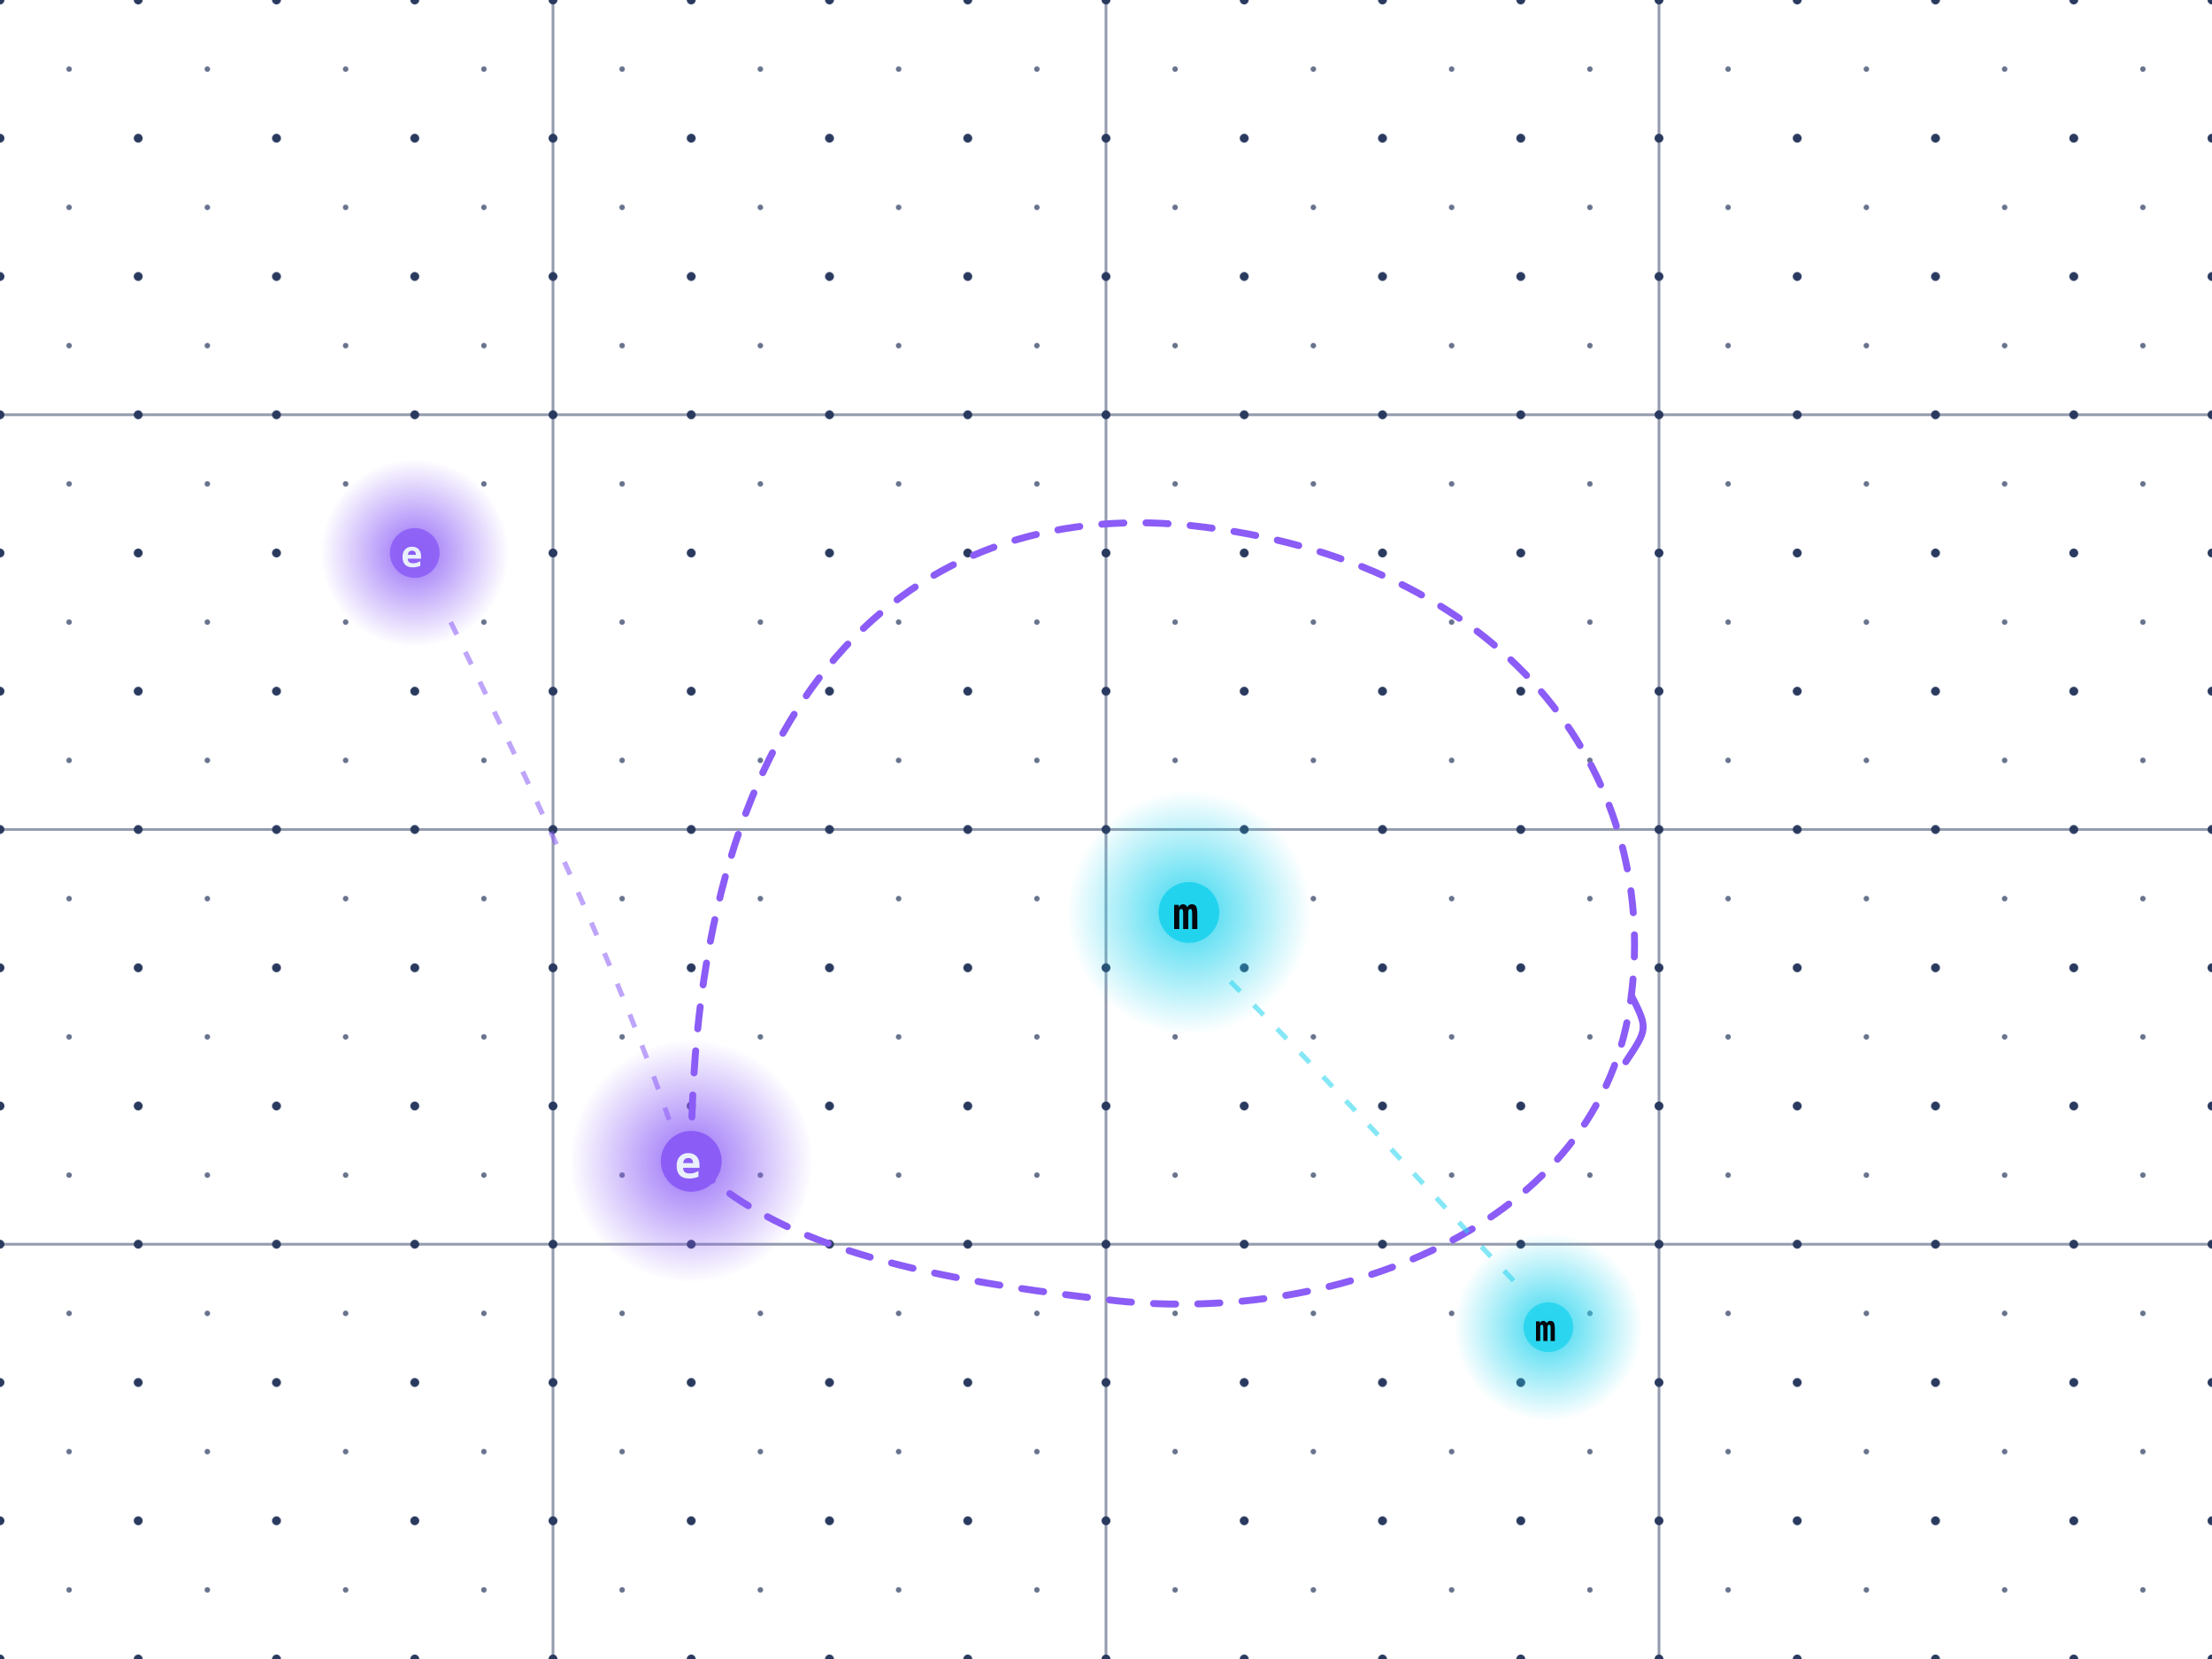
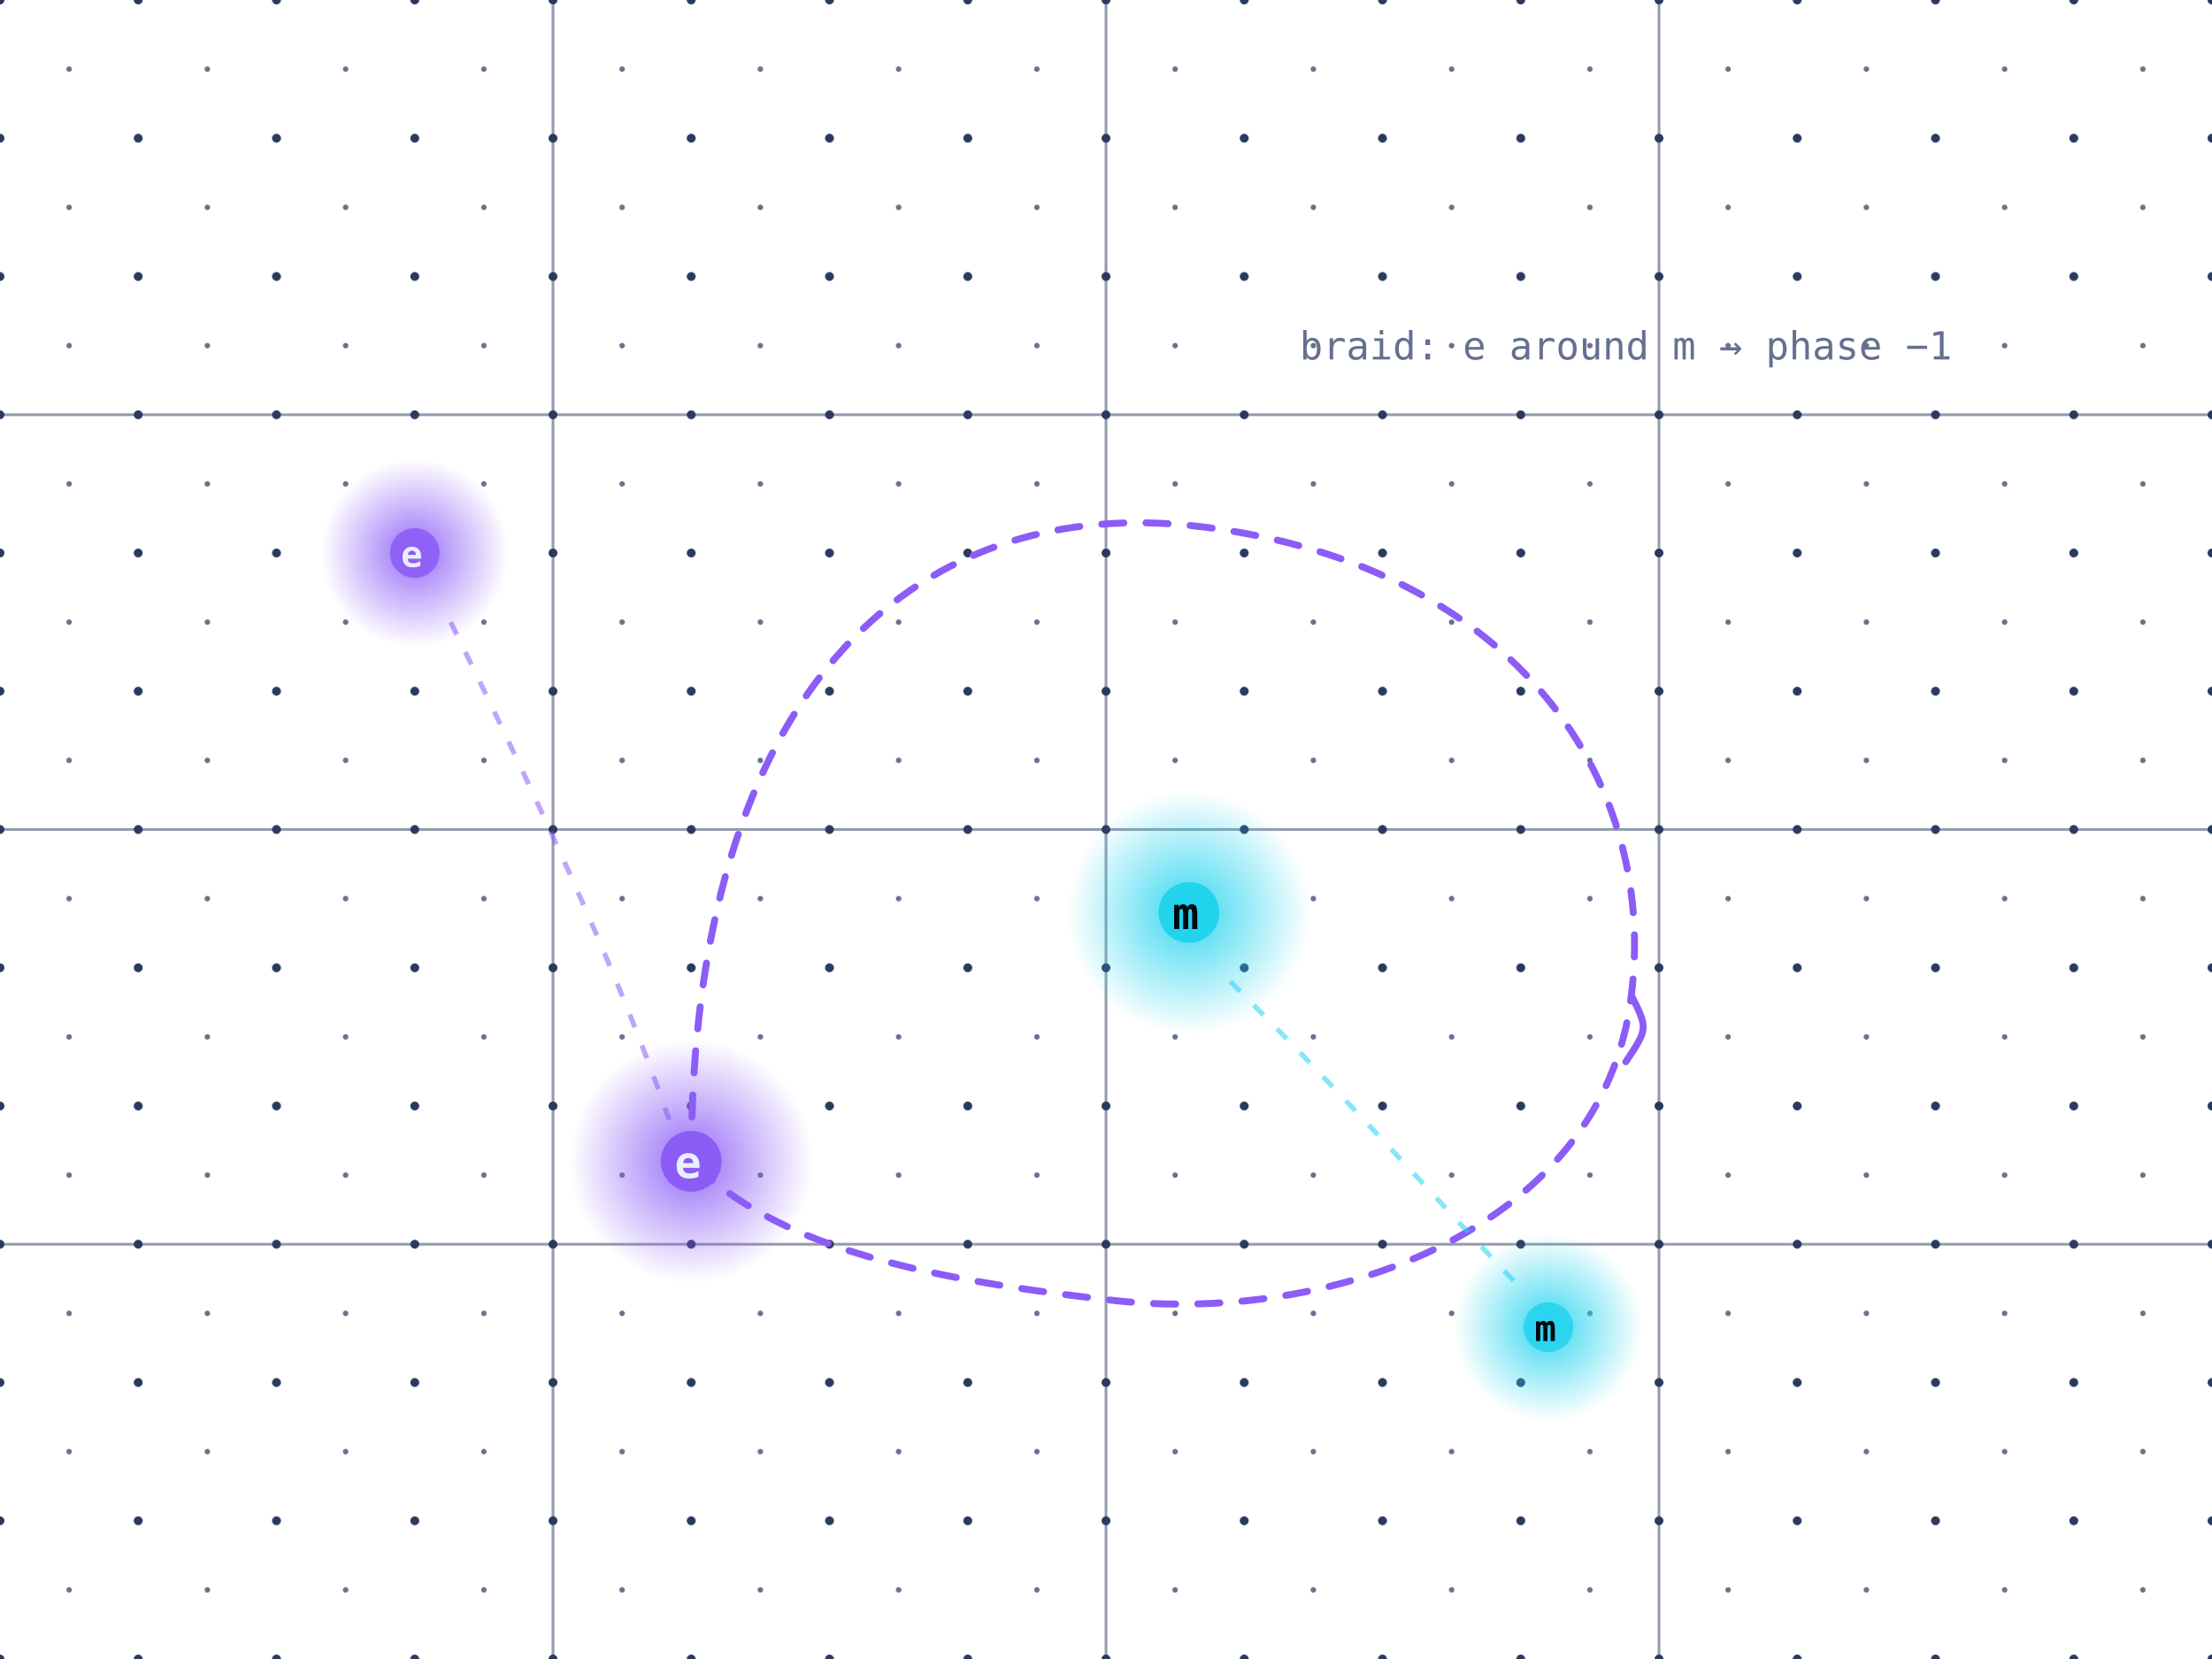
<svg xmlns="http://www.w3.org/2000/svg" viewBox="0 0 800 600" width="800" height="600">
  <defs>
    <radialGradient id="anyonViolet" cx="50%" cy="50%" r="50%">
      <stop offset="0%" stop-color="#8B5CF6" stop-opacity="0.9" />
      <stop offset="100%" stop-color="#8B5CF6" stop-opacity="0" />
    </radialGradient>
    <radialGradient id="anyonCyan" cx="50%" cy="50%" r="50%">
      <stop offset="0%" stop-color="#22D3EE" stop-opacity="0.9" />
      <stop offset="100%" stop-color="#22D3EE" stop-opacity="0" />
    </radialGradient>
    <pattern id="anyonLattice" width="50" height="50" patternUnits="userSpaceOnUse">
      <circle cx="0" cy="0" r="1.6" fill="#2A3A5F" />
      <circle cx="25" cy="25" r="1" fill="#2A3A5F" fill-opacity="0.7" />
      <circle cx="50" cy="0" r="1.6" fill="#2A3A5F" />
      <circle cx="0" cy="50" r="1.6" fill="#2A3A5F" />
      <circle cx="50" cy="50" r="1.6" fill="#2A3A5F" />
    </pattern>
  </defs>
  <rect width="800" height="600" fill="url(#anyonLattice)" />
  <g stroke="#2A3A5F" stroke-opacity="0.5" stroke-width="1">
    <line x1="0" y1="150" x2="800" y2="150" />
    <line x1="0" y1="300" x2="800" y2="300" />
    <line x1="0" y1="450" x2="800" y2="450" />
    <line x1="200" y1="0" x2="200" y2="600" />
    <line x1="400" y1="0" x2="400" y2="600" />
    <line x1="600" y1="0" x2="600" y2="600" />
  </g>
  <path d="M250 420 C 250 250, 330 180, 430 190 C 545 202, 600 280, 590 360 C 580 445, 480 480, 400 470 C 330 462, 280 450, 250 420 Z" fill="none" stroke="#8B5CF6" stroke-width="2.5" stroke-dasharray="8 8" stroke-linecap="round" />
  <path d="M590 360 C 596 372, 596 372, 588 384" fill="none" stroke="#8B5CF6" stroke-width="2.5" stroke-linecap="round" />
  <circle cx="430" cy="330" r="44" fill="url(#anyonCyan)" />
  <circle cx="430" cy="330" r="11" fill="#22D3EE" />
  <text x="424" y="336" font-family="'JetBrains Mono', monospace" font-size="16" font-weight="700" fill="#05080F">m</text>
  <circle cx="560" cy="480" r="34" fill="url(#anyonCyan)" />
  <circle cx="560" cy="480" r="9" fill="#22D3EE" fill-opacity="0.85" />
  <text x="555" y="485" font-family="'JetBrains Mono', monospace" font-size="13" font-weight="700" fill="#05080F">m</text>
  <path d="M445 355 C 490 400, 525 440, 552 468" fill="none" stroke="#22D3EE" stroke-opacity="0.55" stroke-width="1.8" stroke-dasharray="5 7" />
  <circle cx="250" cy="420" r="44" fill="url(#anyonViolet)" />
  <circle cx="250" cy="420" r="11" fill="#8B5CF6" />
  <text x="244" y="426" font-family="'JetBrains Mono', monospace" font-size="16" font-weight="700" fill="#EAF0FB">e</text>
  <circle cx="150" cy="200" r="34" fill="url(#anyonViolet)" />
  <circle cx="150" cy="200" r="9" fill="#8B5CF6" fill-opacity="0.85" />
  <text x="145" y="205" font-family="'JetBrains Mono', monospace" font-size="13" font-weight="700" fill="#EAF0FB">e</text>
  <path d="M163 225 C 195 290, 225 355, 242 405" fill="none" stroke="#8B5CF6" stroke-opacity="0.55" stroke-width="1.8" stroke-dasharray="5 7" />
+   <text x="470" y="130" font-family="'JetBrains Mono', monospace" font-size="14" fill="#64708E">braid: e around m → phase −1</text>
</svg>
